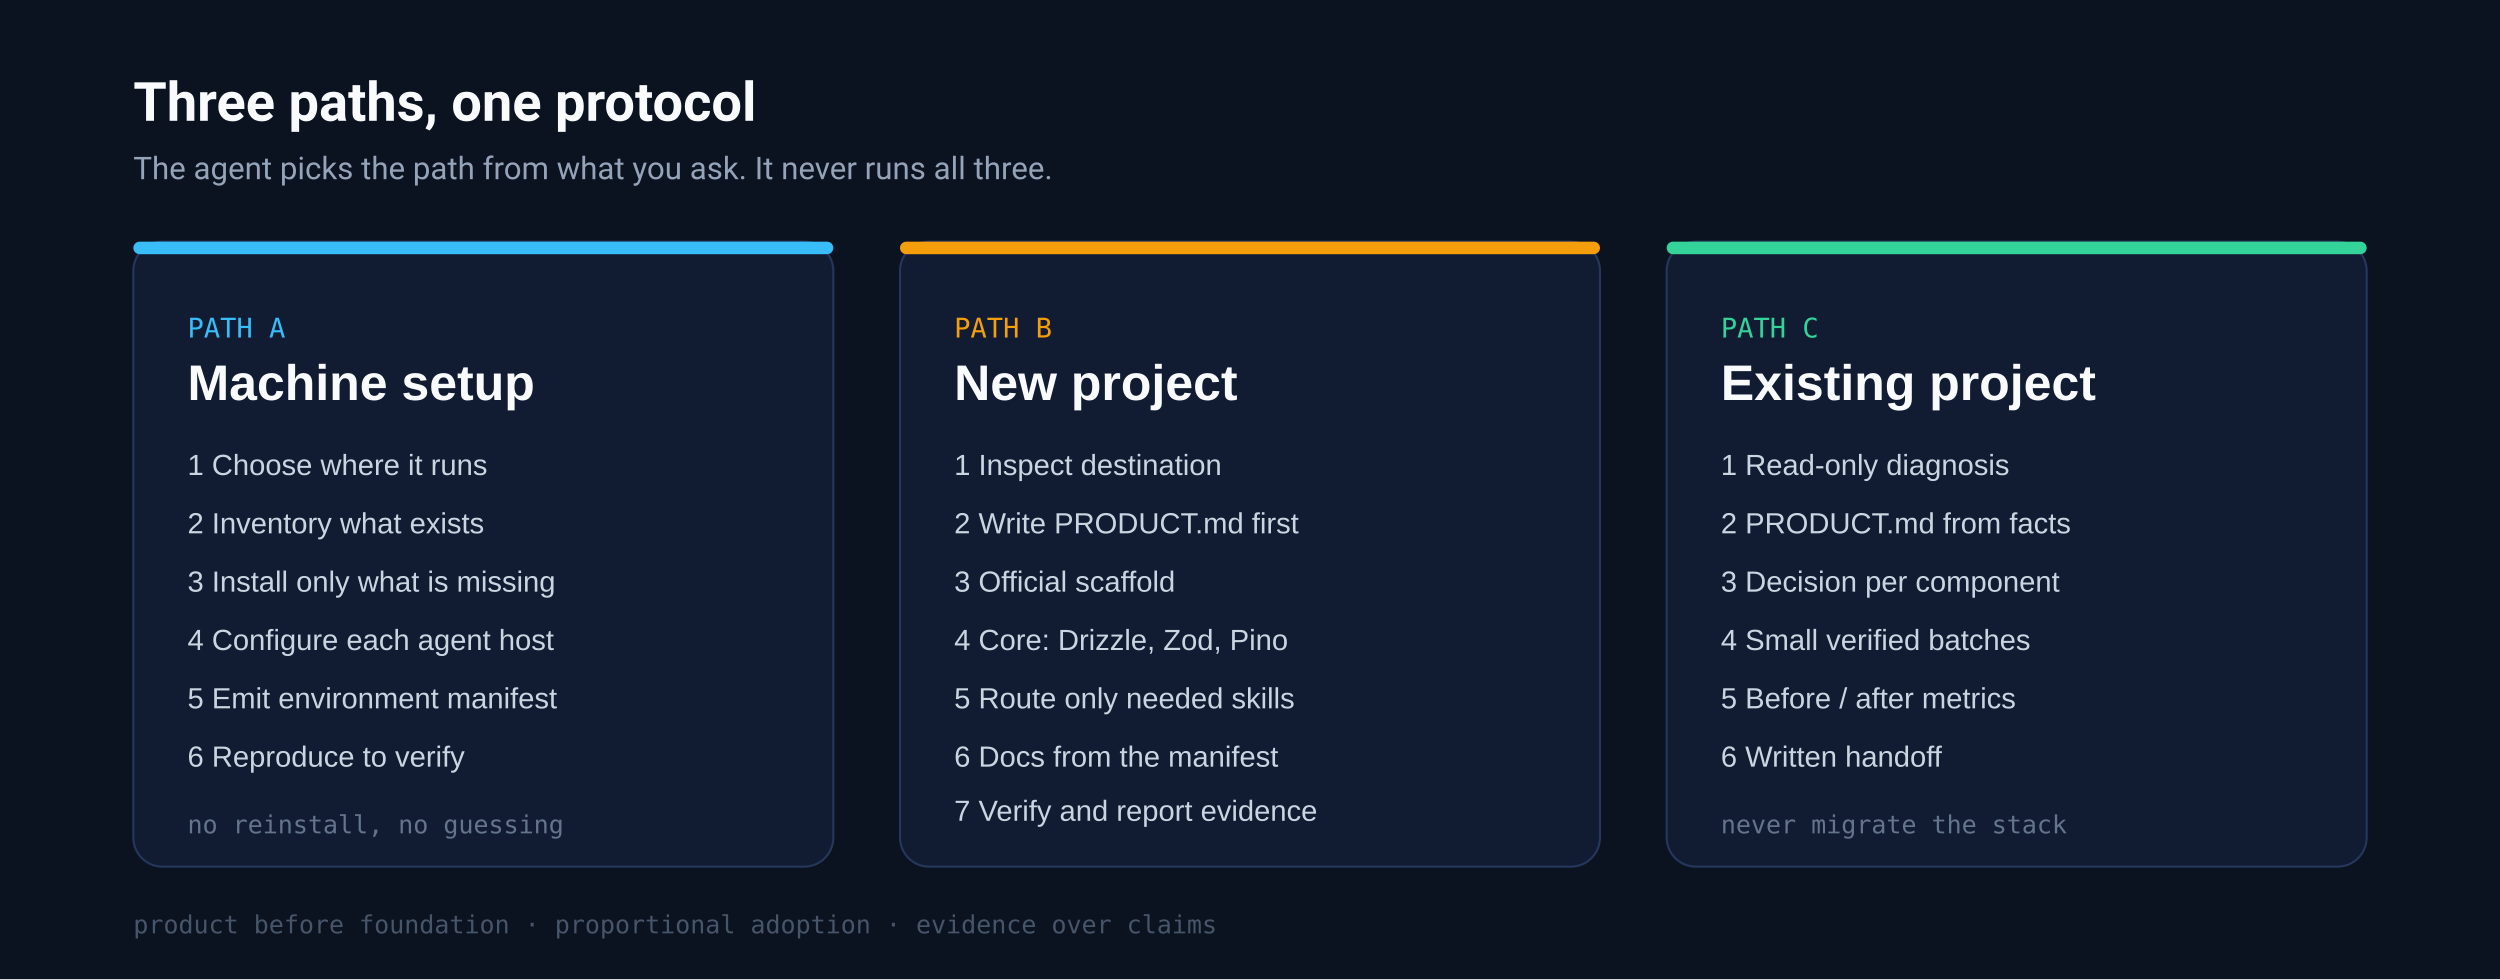
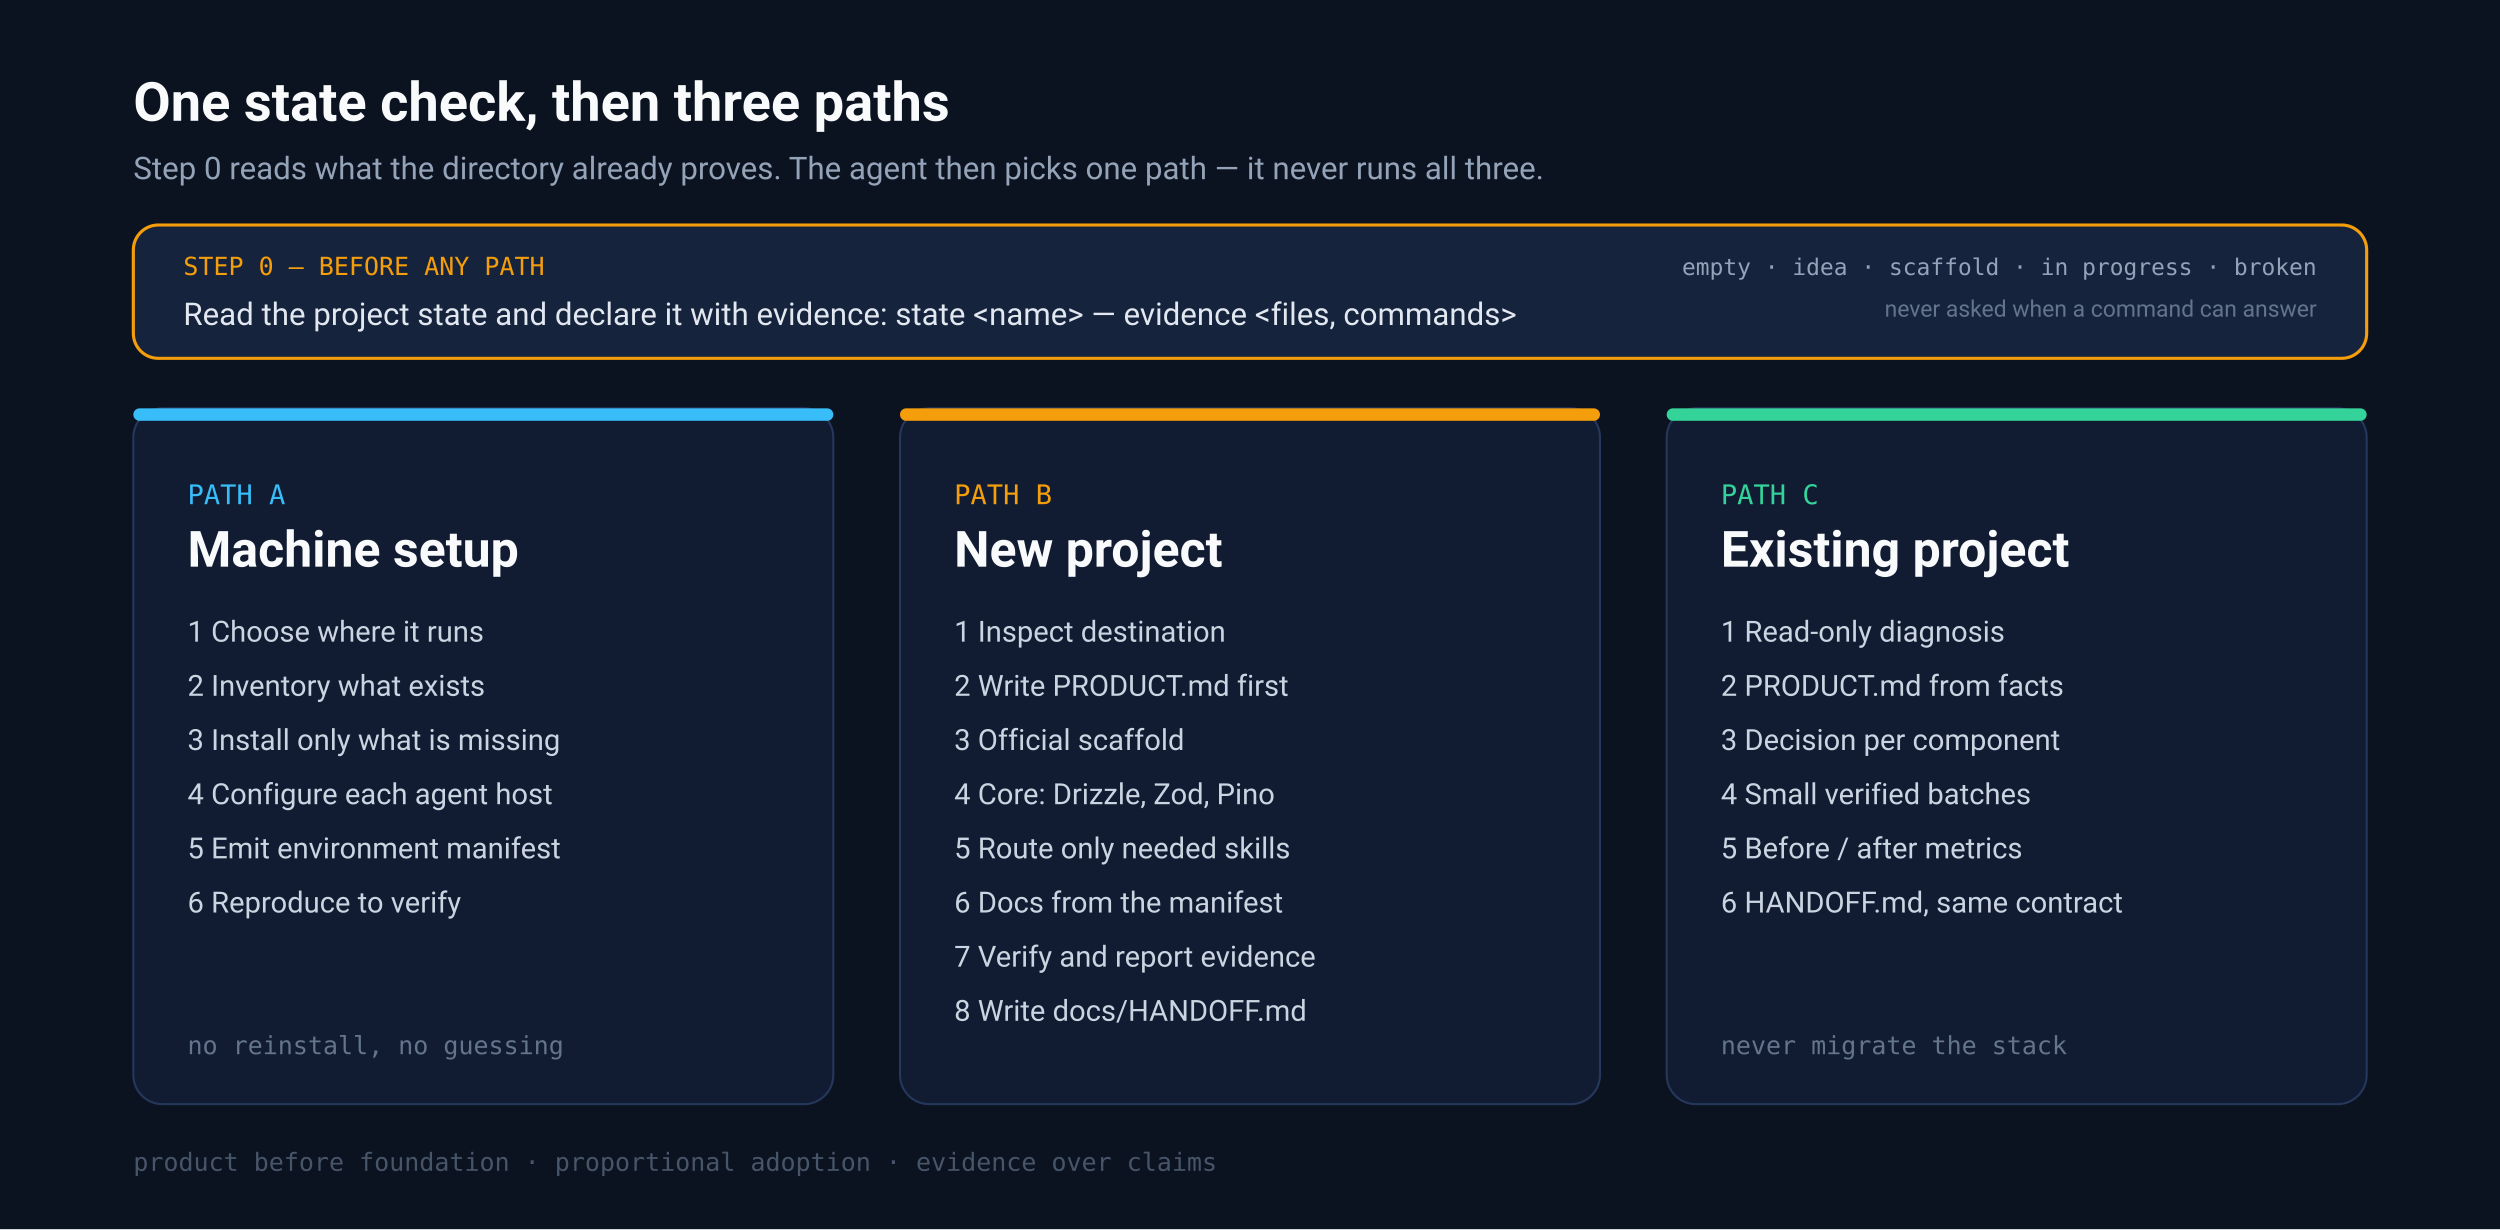
- <svg xmlns="http://www.w3.org/2000/svg" width="1200" height="470" viewBox="0 0 1200 470" role="img" aria-label="Three paths: machine setup, new project, existing project">
-   <rect width="1200" height="470" fill="#0B1220" />
-   <text x="64" y="58" font-family="ui-sans-serif, -apple-system, 'Segoe UI', Roboto, Helvetica, Arial, sans-serif" font-size="26" font-weight="700" fill="#F8FAFC">Three paths, one protocol</text>
-   <text x="64" y="86" font-family="ui-sans-serif, -apple-system, 'Segoe UI', Roboto, Helvetica, Arial, sans-serif" font-size="15" fill="#94A3B8">The agent picks the path from what you ask. It never runs all three.</text>
+ <svg xmlns="http://www.w3.org/2000/svg" width="1200" height="590" viewBox="0 0 1200 590" role="img" aria-label="Step 0 reads the project state, then three paths: machine setup, new project, existing project">
+   <rect width="1200" height="590" fill="#0B1220" />
+   <text x="64" y="58" font-family="ui-sans-serif, -apple-system, 'Segoe UI', Roboto, Helvetica, Arial, sans-serif" font-size="26" font-weight="700" fill="#F8FAFC">One state check, then three paths</text>
+   <text x="64" y="86" font-family="ui-sans-serif, -apple-system, 'Segoe UI', Roboto, Helvetica, Arial, sans-serif" font-size="15" font-weight="400" fill="#94A3B8">Step 0 reads what the directory already proves. The agent then picks one path — it never runs all three.</text>
+   <rect x="64" y="108" width="1072" height="64" rx="12" fill="#16233D" stroke="#F59E0B" stroke-width="1.5" />
+   <text x="88" y="132" font-family="ui-monospace, Consolas, monospace" font-size="12" font-weight="400" fill="#F59E0B">STEP 0 — BEFORE ANY PATH</text>
+   <text x="88" y="156" font-family="ui-sans-serif, -apple-system, 'Segoe UI', Roboto, Helvetica, Arial, sans-serif" font-size="15" font-weight="400" fill="#E2E8F0">Read the project state and declare it with evidence: state &lt;name&gt; — evidence &lt;files, commands&gt;</text>
+   <text x="1112" y="132" font-family="ui-monospace, Consolas, monospace" font-size="11" font-weight="400" fill="#94A3B8" text-anchor="end">empty · idea · scaffold · in progress · broken</text>
+   <text x="1112" y="152" font-family="ui-sans-serif, -apple-system, 'Segoe UI', Roboto, Helvetica, Arial, sans-serif" font-size="11" font-weight="400" fill="#64748B" text-anchor="end">never asked when a command can answer</text>
  <g>
-     <rect x="64" y="116" width="336" height="300" rx="14" fill="#111C33" stroke="#26375C" />
-     <rect x="64" y="116" width="336" height="6" rx="3" fill="#38BDF8" />
-     <text x="90" y="162" font-family="ui-monospace, Consolas, monospace" font-size="13" fill="#38BDF8">PATH A</text>
-     <text x="90" y="192" font-family="ui-sans-serif, 'Segoe UI', Arial, sans-serif" font-size="24" font-weight="700" fill="#F8FAFC">Machine setup</text>
-     <g font-family="ui-sans-serif, 'Segoe UI', Arial, sans-serif" font-size="14" fill="#CBD5E1">
-       <text x="90" y="228">1  Choose where it runs</text>
-       <text x="90" y="256">2  Inventory what exists</text>
-       <text x="90" y="284">3  Install only what is missing</text>
-       <text x="90" y="312">4  Configure each agent host</text>
-       <text x="90" y="340">5  Emit environment manifest</text>
-       <text x="90" y="368">6  Reproduce to verify</text>
-     </g>
-     <text x="90" y="400" font-family="ui-monospace, Consolas, monospace" font-size="12" fill="#64748B">no reinstall, no guessing</text>
+     <rect x="64" y="196" width="336" height="334" rx="14" fill="#111C33" stroke="#26375C" />
+     <rect x="64" y="196" width="336" height="6" rx="3" fill="#38BDF8" />
+     <text x="90" y="242" font-family="ui-monospace, Consolas, monospace" font-size="13" font-weight="400" fill="#38BDF8">PATH A</text>
+     <text x="90" y="272" font-family="ui-sans-serif, -apple-system, 'Segoe UI', Roboto, Helvetica, Arial, sans-serif" font-size="24" font-weight="700" fill="#F8FAFC">Machine setup</text>
+     <text x="90" y="308" font-family="ui-sans-serif, -apple-system, 'Segoe UI', Roboto, Helvetica, Arial, sans-serif" font-size="14" fill="#CBD5E1">1  Choose where it runs</text>
+     <text x="90" y="334" font-family="ui-sans-serif, -apple-system, 'Segoe UI', Roboto, Helvetica, Arial, sans-serif" font-size="14" fill="#CBD5E1">2  Inventory what exists</text>
+     <text x="90" y="360" font-family="ui-sans-serif, -apple-system, 'Segoe UI', Roboto, Helvetica, Arial, sans-serif" font-size="14" fill="#CBD5E1">3  Install only what is missing</text>
+     <text x="90" y="386" font-family="ui-sans-serif, -apple-system, 'Segoe UI', Roboto, Helvetica, Arial, sans-serif" font-size="14" fill="#CBD5E1">4  Configure each agent host</text>
+     <text x="90" y="412" font-family="ui-sans-serif, -apple-system, 'Segoe UI', Roboto, Helvetica, Arial, sans-serif" font-size="14" fill="#CBD5E1">5  Emit environment manifest</text>
+     <text x="90" y="438" font-family="ui-sans-serif, -apple-system, 'Segoe UI', Roboto, Helvetica, Arial, sans-serif" font-size="14" fill="#CBD5E1">6  Reproduce to verify</text>
+     <text x="90" y="506" font-family="ui-monospace, Consolas, monospace" font-size="12" font-weight="400" fill="#64748B">no reinstall, no guessing</text>
  </g>
  <g>
-     <rect x="432" y="116" width="336" height="300" rx="14" fill="#111C33" stroke="#26375C" />
-     <rect x="432" y="116" width="336" height="6" rx="3" fill="#F59E0B" />
-     <text x="458" y="162" font-family="ui-monospace, Consolas, monospace" font-size="13" fill="#F59E0B">PATH B</text>
-     <text x="458" y="192" font-family="ui-sans-serif, 'Segoe UI', Arial, sans-serif" font-size="24" font-weight="700" fill="#F8FAFC">New project</text>
-     <g font-family="ui-sans-serif, 'Segoe UI', Arial, sans-serif" font-size="14" fill="#CBD5E1">
-       <text x="458" y="228">1  Inspect destination</text>
-       <text x="458" y="256">2  Write PRODUCT.md first</text>
-       <text x="458" y="284">3  Official scaffold</text>
-       <text x="458" y="312">4  Core: Drizzle, Zod, Pino</text>
-       <text x="458" y="340">5  Route only needed skills</text>
-       <text x="458" y="368">6  Docs from the manifest</text>
-       <text x="458" y="394">7  Verify and report evidence</text>
-     </g>
+     <rect x="432" y="196" width="336" height="334" rx="14" fill="#111C33" stroke="#26375C" />
+     <rect x="432" y="196" width="336" height="6" rx="3" fill="#F59E0B" />
+     <text x="458" y="242" font-family="ui-monospace, Consolas, monospace" font-size="13" font-weight="400" fill="#F59E0B">PATH B</text>
+     <text x="458" y="272" font-family="ui-sans-serif, -apple-system, 'Segoe UI', Roboto, Helvetica, Arial, sans-serif" font-size="24" font-weight="700" fill="#F8FAFC">New project</text>
+     <text x="458" y="308" font-family="ui-sans-serif, -apple-system, 'Segoe UI', Roboto, Helvetica, Arial, sans-serif" font-size="14" fill="#CBD5E1">1  Inspect destination</text>
+     <text x="458" y="334" font-family="ui-sans-serif, -apple-system, 'Segoe UI', Roboto, Helvetica, Arial, sans-serif" font-size="14" fill="#CBD5E1">2  Write PRODUCT.md first</text>
+     <text x="458" y="360" font-family="ui-sans-serif, -apple-system, 'Segoe UI', Roboto, Helvetica, Arial, sans-serif" font-size="14" fill="#CBD5E1">3  Official scaffold</text>
+     <text x="458" y="386" font-family="ui-sans-serif, -apple-system, 'Segoe UI', Roboto, Helvetica, Arial, sans-serif" font-size="14" fill="#CBD5E1">4  Core: Drizzle, Zod, Pino</text>
+     <text x="458" y="412" font-family="ui-sans-serif, -apple-system, 'Segoe UI', Roboto, Helvetica, Arial, sans-serif" font-size="14" fill="#CBD5E1">5  Route only needed skills</text>
+     <text x="458" y="438" font-family="ui-sans-serif, -apple-system, 'Segoe UI', Roboto, Helvetica, Arial, sans-serif" font-size="14" fill="#CBD5E1">6  Docs from the manifest</text>
+     <text x="458" y="464" font-family="ui-sans-serif, -apple-system, 'Segoe UI', Roboto, Helvetica, Arial, sans-serif" font-size="14" fill="#CBD5E1">7  Verify and report evidence</text>
+     <text x="458" y="490" font-family="ui-sans-serif, -apple-system, 'Segoe UI', Roboto, Helvetica, Arial, sans-serif" font-size="14" fill="#CBD5E1">8  Write docs/HANDOFF.md</text>
  </g>
  <g>
-     <rect x="800" y="116" width="336" height="300" rx="14" fill="#111C33" stroke="#26375C" />
-     <rect x="800" y="116" width="336" height="6" rx="3" fill="#34D399" />
-     <text x="826" y="162" font-family="ui-monospace, Consolas, monospace" font-size="13" fill="#34D399">PATH C</text>
-     <text x="826" y="192" font-family="ui-sans-serif, 'Segoe UI', Arial, sans-serif" font-size="24" font-weight="700" fill="#F8FAFC">Existing project</text>
-     <g font-family="ui-sans-serif, 'Segoe UI', Arial, sans-serif" font-size="14" fill="#CBD5E1">
-       <text x="826" y="228">1  Read-only diagnosis</text>
-       <text x="826" y="256">2  PRODUCT.md from facts</text>
-       <text x="826" y="284">3  Decision per component</text>
-       <text x="826" y="312">4  Small verified batches</text>
-       <text x="826" y="340">5  Before / after metrics</text>
-       <text x="826" y="368">6  Written handoff</text>
-     </g>
-     <text x="826" y="400" font-family="ui-monospace, Consolas, monospace" font-size="12" fill="#64748B">never migrate the stack</text>
+     <rect x="800" y="196" width="336" height="334" rx="14" fill="#111C33" stroke="#26375C" />
+     <rect x="800" y="196" width="336" height="6" rx="3" fill="#34D399" />
+     <text x="826" y="242" font-family="ui-monospace, Consolas, monospace" font-size="13" font-weight="400" fill="#34D399">PATH C</text>
+     <text x="826" y="272" font-family="ui-sans-serif, -apple-system, 'Segoe UI', Roboto, Helvetica, Arial, sans-serif" font-size="24" font-weight="700" fill="#F8FAFC">Existing project</text>
+     <text x="826" y="308" font-family="ui-sans-serif, -apple-system, 'Segoe UI', Roboto, Helvetica, Arial, sans-serif" font-size="14" fill="#CBD5E1">1  Read-only diagnosis</text>
+     <text x="826" y="334" font-family="ui-sans-serif, -apple-system, 'Segoe UI', Roboto, Helvetica, Arial, sans-serif" font-size="14" fill="#CBD5E1">2  PRODUCT.md from facts</text>
+     <text x="826" y="360" font-family="ui-sans-serif, -apple-system, 'Segoe UI', Roboto, Helvetica, Arial, sans-serif" font-size="14" fill="#CBD5E1">3  Decision per component</text>
+     <text x="826" y="386" font-family="ui-sans-serif, -apple-system, 'Segoe UI', Roboto, Helvetica, Arial, sans-serif" font-size="14" fill="#CBD5E1">4  Small verified batches</text>
+     <text x="826" y="412" font-family="ui-sans-serif, -apple-system, 'Segoe UI', Roboto, Helvetica, Arial, sans-serif" font-size="14" fill="#CBD5E1">5  Before / after metrics</text>
+     <text x="826" y="438" font-family="ui-sans-serif, -apple-system, 'Segoe UI', Roboto, Helvetica, Arial, sans-serif" font-size="14" fill="#CBD5E1">6  HANDOFF.md, same contract</text>
+     <text x="826" y="506" font-family="ui-monospace, Consolas, monospace" font-size="12" font-weight="400" fill="#64748B">never migrate the stack</text>
  </g>
-   <text x="64" y="448" font-family="ui-monospace, Consolas, monospace" font-size="12" fill="#475569">
-     product before foundation · proportional adoption · evidence over claims
-   </text>
+   <text x="64" y="562" font-family="ui-monospace, Consolas, monospace" font-size="12" font-weight="400" fill="#475569">product before foundation · proportional adoption · evidence over claims</text>
</svg>
